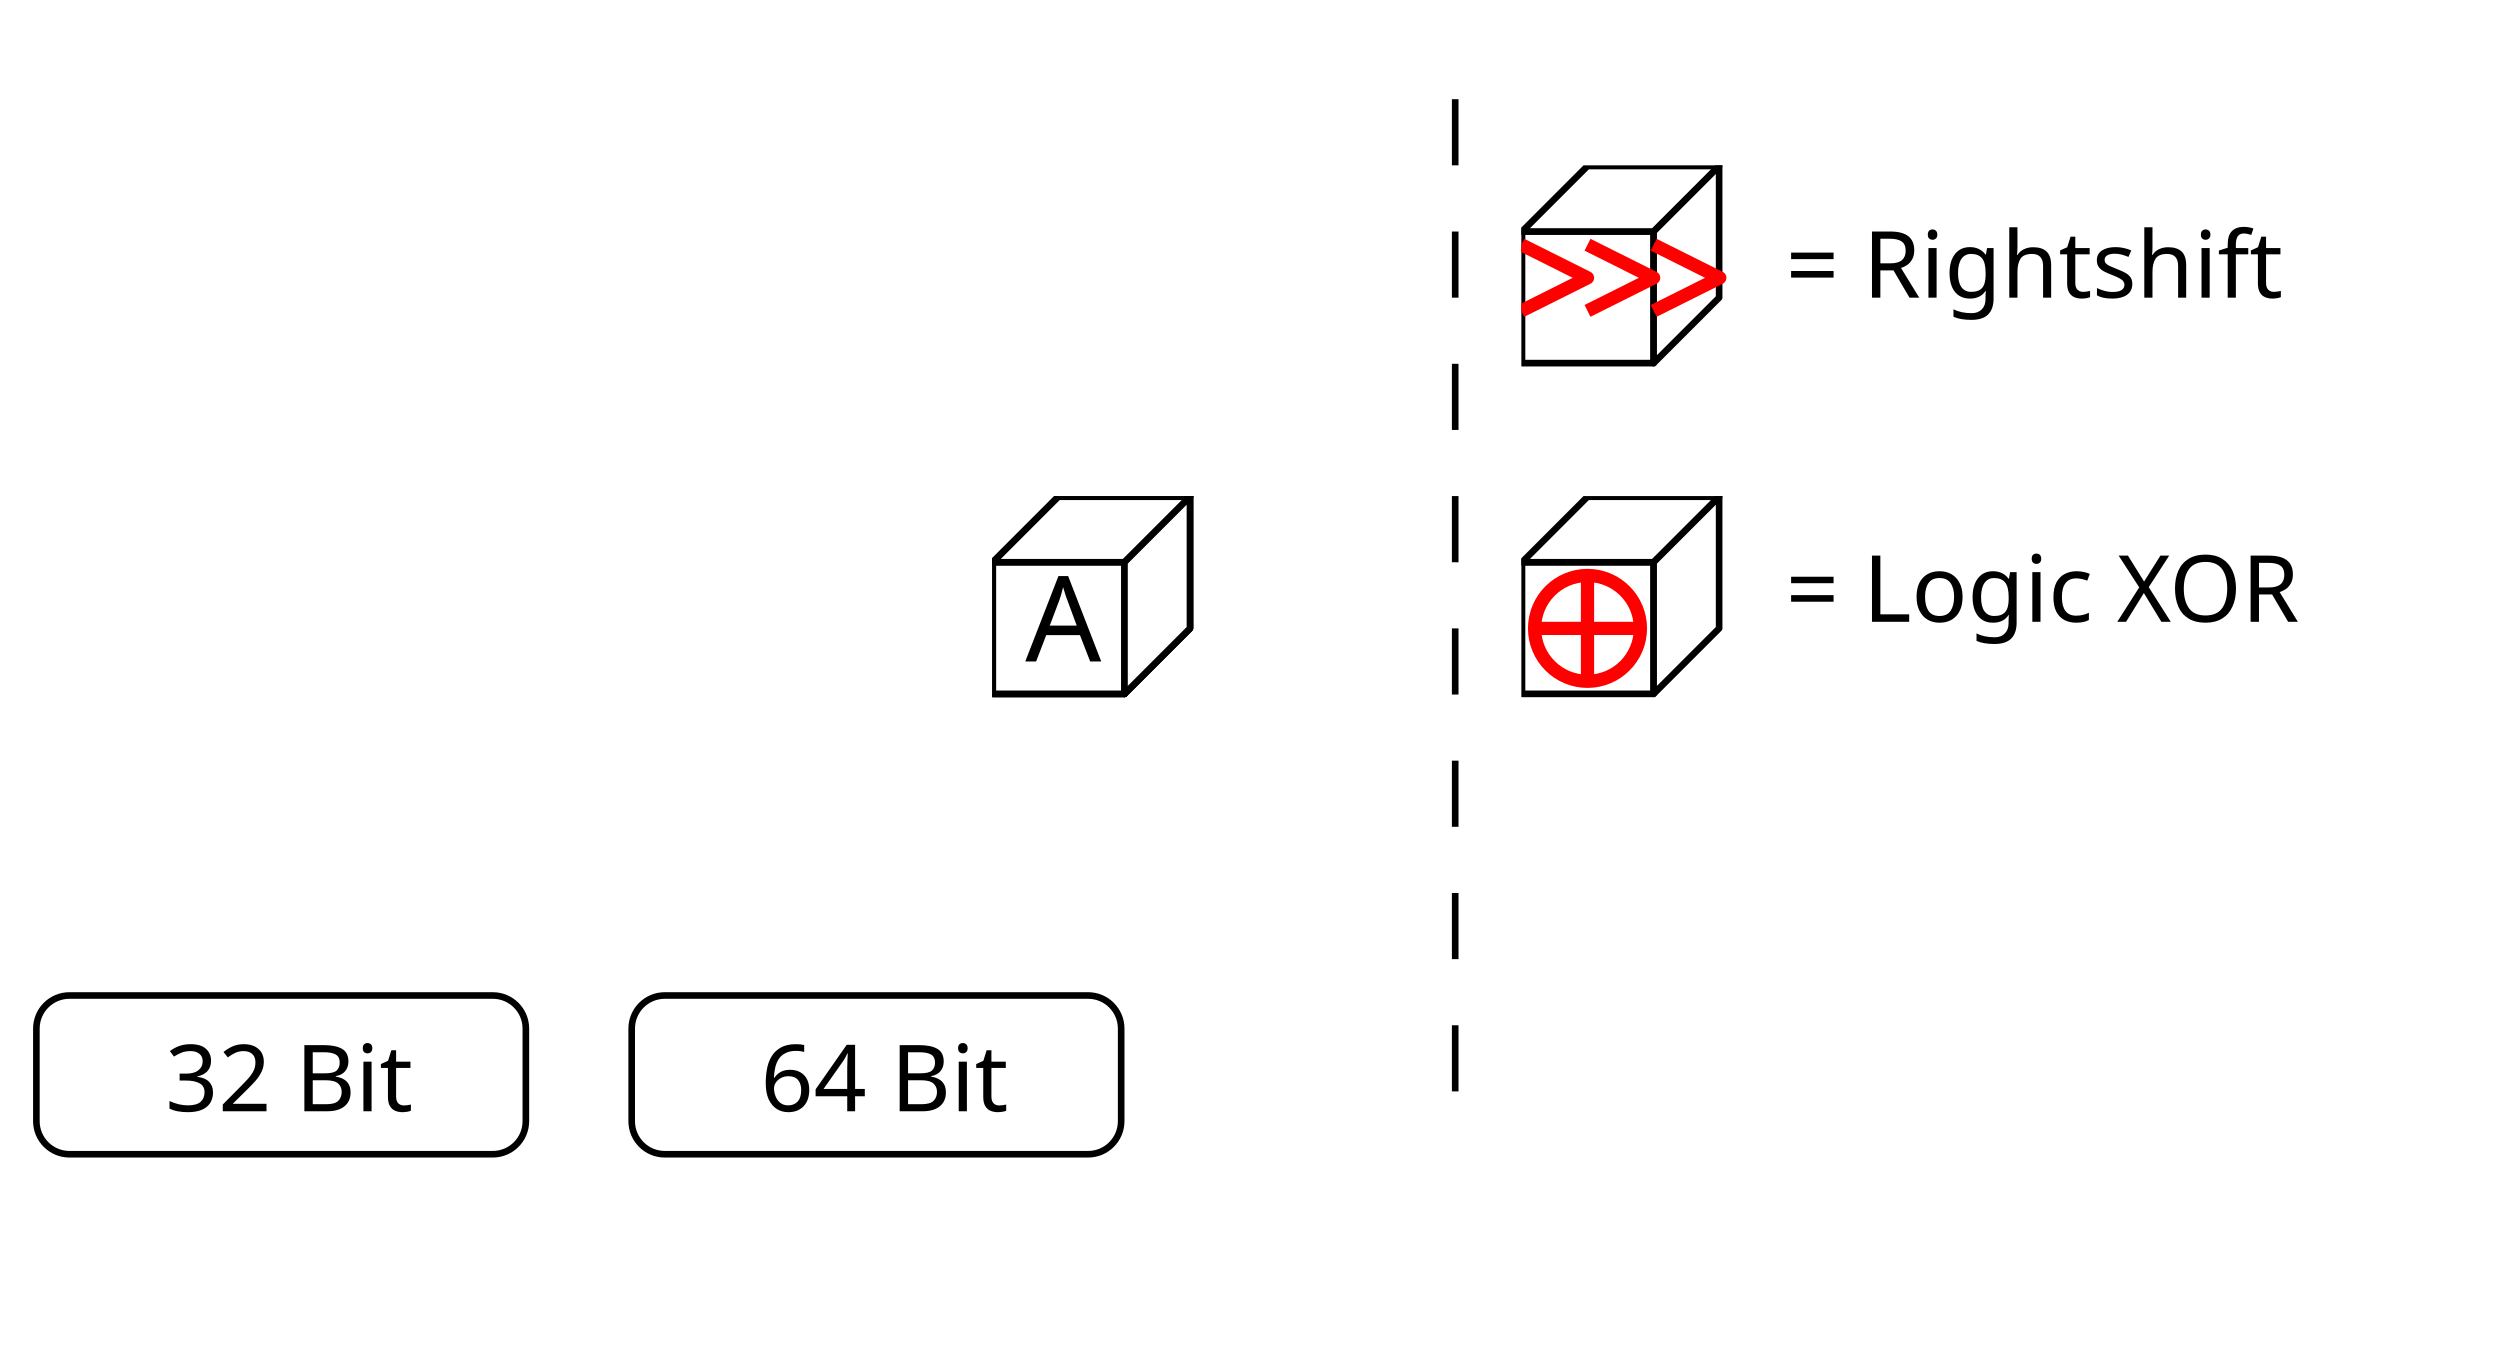
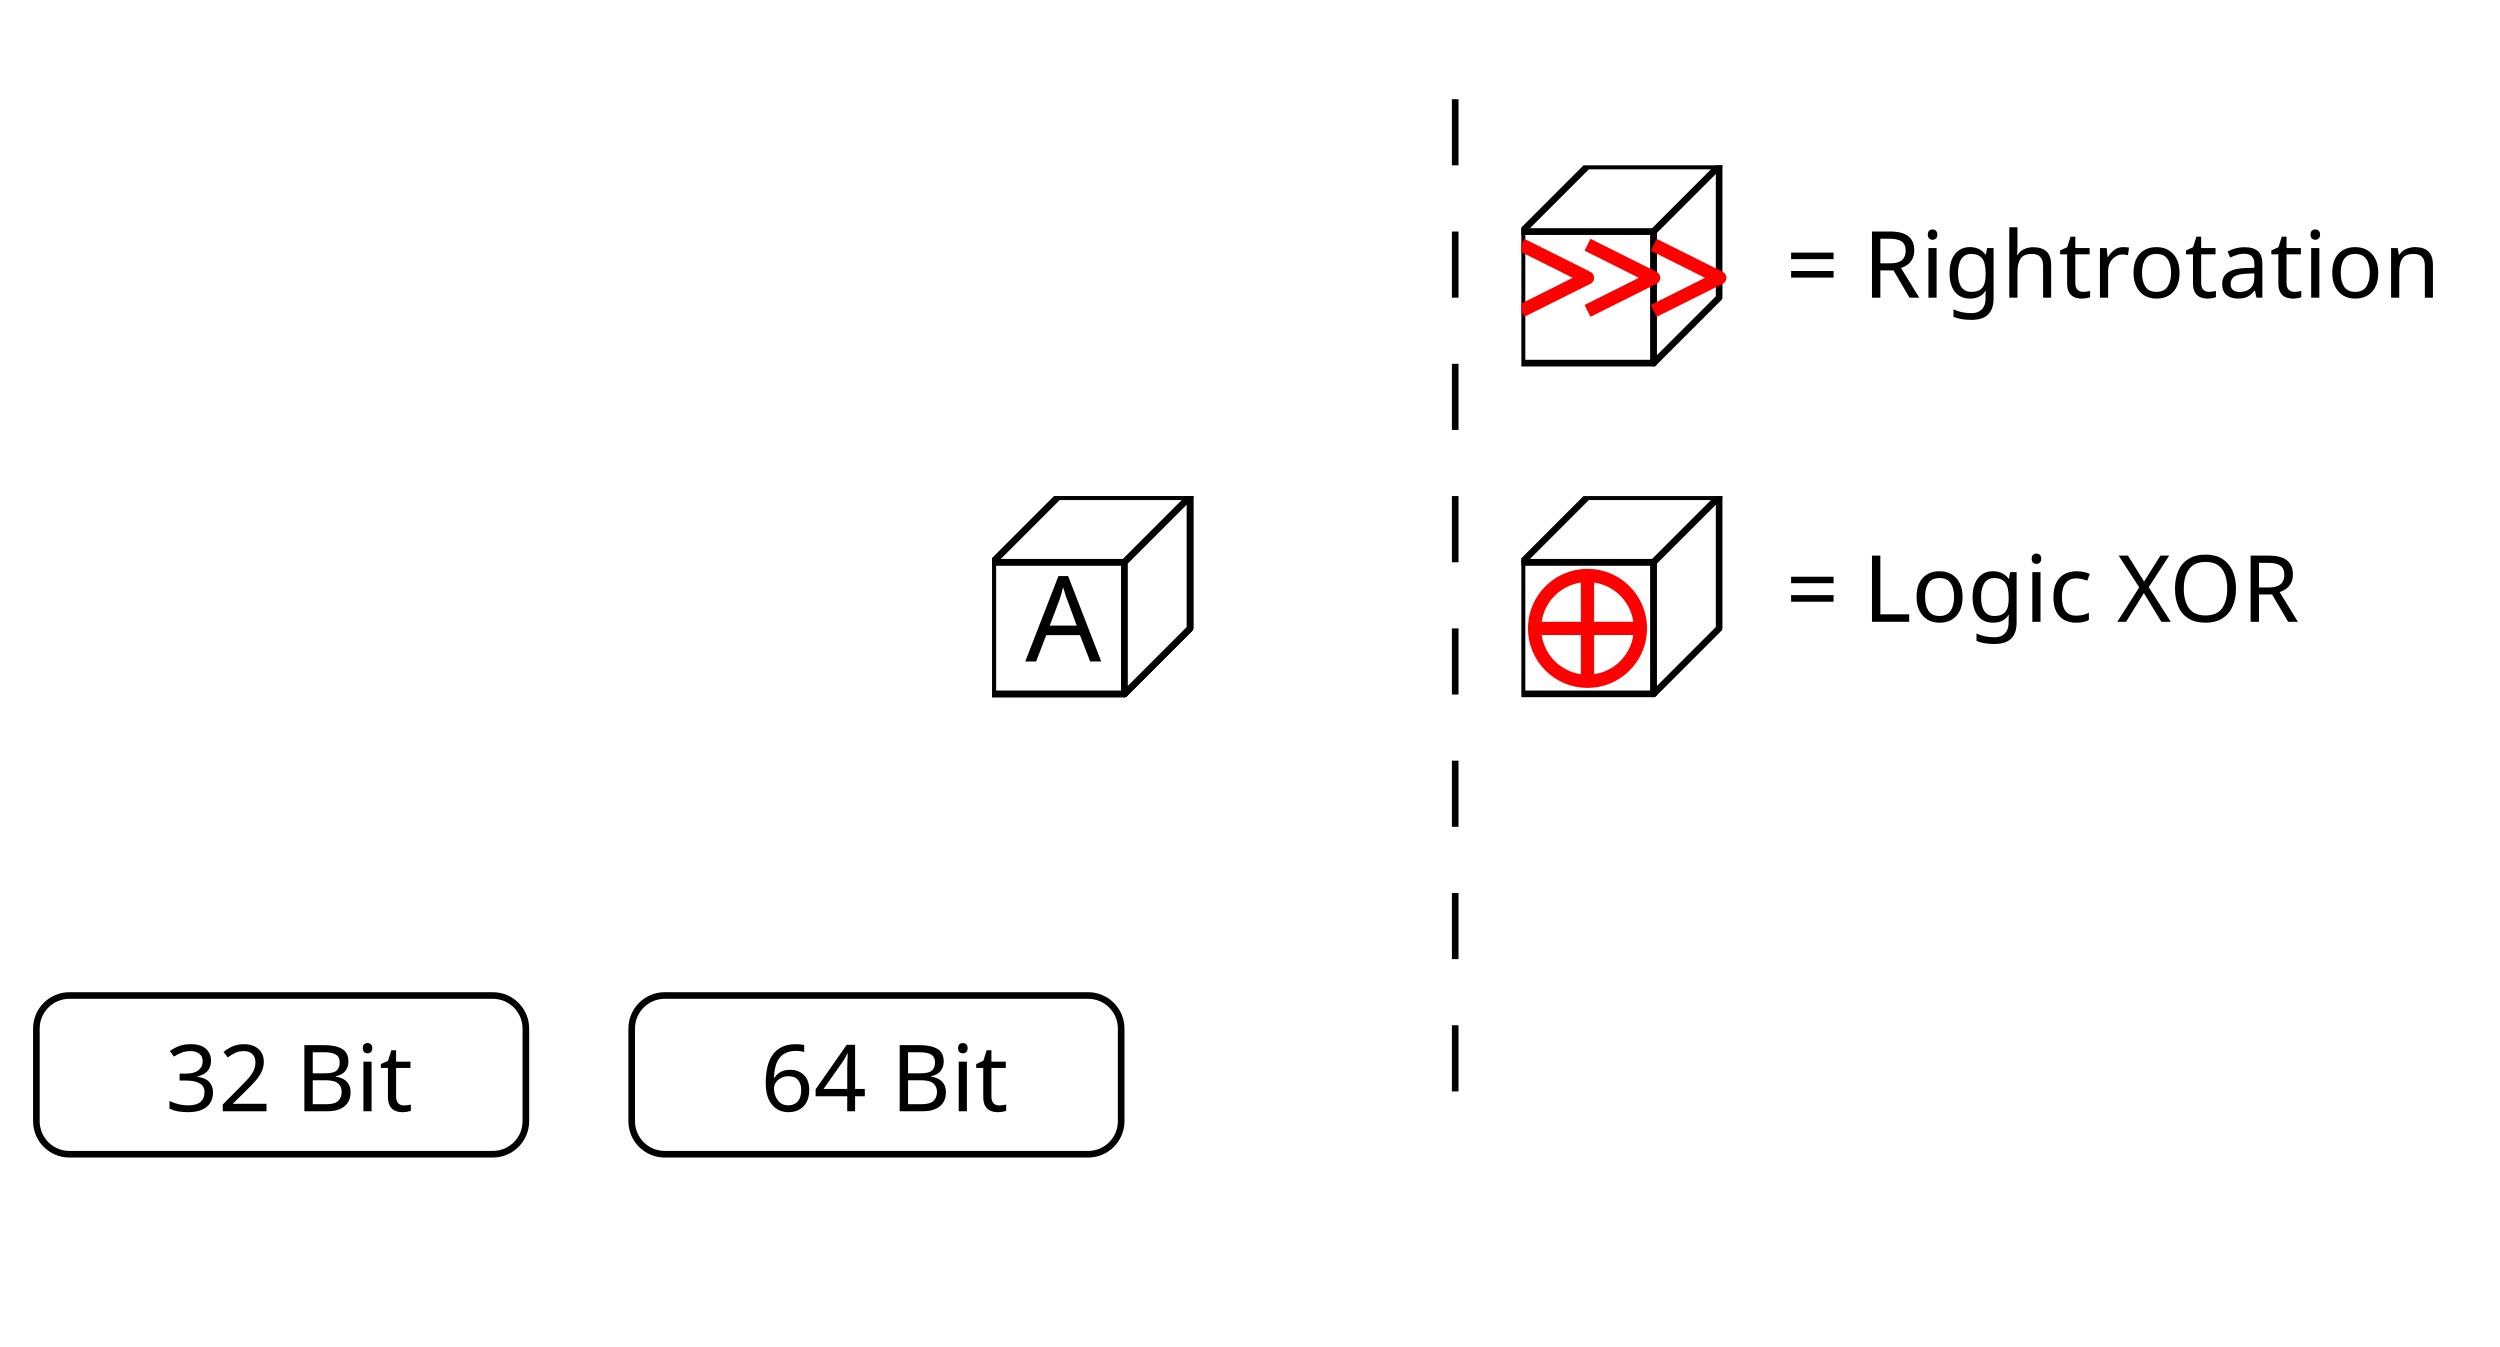
<svg xmlns="http://www.w3.org/2000/svg" xmlns:xlink="http://www.w3.org/1999/xlink" width="130mm" height="70mm" id="svg2">
  <defs id="defs4">
    <svg width="30" height="30" id="bit">
      <rect y="10" x="0.1" width="19.9" height="19.9" fill="white" stroke="black" />
      <polygon fill="white" stroke="black" points="0.1 10, 10 0.1, 29.9 0.1, 20 10" />
      <polygon fill="white" stroke="black" points="29.9 0.1, 29.9 20, 20 29.9, 20 10" />
    </svg>
    <svg width="30" height="30" id="a">
      <use xlink:href="#bit" x="0" y="0" />
      <text fill="black" x="5" y="25" style="font-size:18px;">
        A
       </text>
    </svg>
    <svg width="30" height="30" id="b">
      <use xlink:href="#bit" x="0" y="0" />
      <text fill="black" x="5" y="25" style="font-size:18px;">
        B
       </text>
    </svg>
    <svg width="30" height="30" id="c">
      <use xlink:href="#bit" x="0" y="0" />
      <text fill="black" x="5" y="25" style="font-size:18px;">
        C
       </text>
    </svg>
    <svg width="30" height="30" id="e">
      <use xlink:href="#bit" x="0" y="0" />
      <text fill="black" x="5" y="25" style="font-size:18px;">
        E
       </text>
    </svg>
    <svg width="30" height="30" id="h">
      <use xlink:href="#bit" x="0" y="0" />
      <text fill="black" x="3" y="25" style="font-size:14px;">
       Σ0
       </text>
    </svg>
    <svg width="30" height="30" id="k">
      <use xlink:href="#bit" x="0" y="0" />
      <text fill="black" x="5" y="25" style="font-size:18px;">
       k
       </text>
    </svg>
    <path id="arrow0" d="m 0 0 l 50 0 -4 -4 m 4 4 l -4 4" stroke="black" />
    <path id="arrow1" d="m 0 0 l 20 0 -4 -4 m 4 4 l -4 4" stroke="black" />
    <svg id="xor" width="30" height="30">
      <use xlink:href="#bit" x="0" y="0" />
      <circle cx="10" cy="20" r="8" stroke="red" stroke-width="2" />
      <path d="M 10 12 l 0 16 M 2 20 l 16 0" stroke="red" stroke-width="2" />
    </svg>
    <svg id="shift" width="30" height="30">
      <use xlink:href="#bit" x="0" y="0" />
      <path d="M 0 12 l 10 5 -10 5 m 10 -10 l 10 5 -10 5 m 10 -10 l 10 5 -10 5" stroke="red" stroke-width="2" />
    </svg>
  </defs>
  <g style="fill:none;fill-rule:evenodd;stroke:none;stroke-width:1px;stroke-linecap:butt;stroke-linejoin:round;stroke-opacity:1;font-family:'sans';" id="g2383 " transform="scale(1.3)">
    <rect x="0" y="0" width="640" height="500" fill="white" />
    <use xlink:href="#a" x="150" y="75" opacity="1">
      <set attributeName="opacity" to="1" begin="start.begin" />
      <animate attributeName="y" from="75" to="125" begin="bit01.end" fill="freeze" dur="1" id="bit02" />
      <animate attributeName="y" from="125" to="75" begin="xor01.end" fill="freeze" dur="1" id="bit04" />
      <set attributeName="opacity" to="0" begin="xor02.end" />
    </use>
    <use xlink:href="#a" x="150" y="75" opacity="1">
      <set attributeName="opacity" to="1" begin="start.begin" />
      <set attributeName="opacity" to="0" begin="xor02.end" />
    </use>
    <use xlink:href="#a" x="150" y="75" opacity="1">
      <set attributeName="opacity" to="1" begin="start.begin" />
      <animate attributeName="y" from="75" to="25" begin="start.begin" fill="freeze" dur="1" id="bit01" />
      <animate attributeName="y" from="25" to="75" begin="bit02.end+6" fill="freeze" dur="1" id="bit03" />
      <set attributeName="opacity" to="0" begin="xor02.end" />
    </use>
    <use xlink:href="#h" x="150" y="75" opacity="0">
      <set attributeName="opacity" to="0" begin="start.begin" />
      <set attributeName="x" to="150" begin="start.begin" />
      <set attributeName="opacity" to="1" begin="xor02.end" />
      <animate attributeName="x" from="150" to="-50" begin="xor02.end+1" fill="freeze" dur="1" id="sigma01" />
    </use>
    <use xlink:href="#shift" x="150" y="25" opacity="0">
      <set attributeName="opacity" to="1" dur="1" begin="bit02.end" />
    </use>
    <use xlink:href="#shift" x="150" y="75" opacity="0">
      <set attributeName="opacity" to="1" dur="1" begin="bit02.end+2" />
    </use>
    <use xlink:href="#shift" x="150" y="125" opacity="0">
      <set attributeName="opacity" to="1" dur="1" begin="bit02.end+4" />
    </use>
    <text fill="red" x="-180" y="50" style="font-size:10px;" opacity="0">
2
<set attributeName="x" to="180" begin="s32.click" />
      <set attributeName="x" to="-180" begin="s64.click" />
      <set attributeName="opacity" to="1" dur="1" begin="bit02.end" />
    </text>
    <text fill="red" x="-180" y="50" style="font-size:10px;" opacity="0">
28
<set attributeName="x" to="-180" begin="s32.click" />
      <set attributeName="x" to="180" begin="s64.click" />
      <set attributeName="opacity" to="1" dur="1" begin="bit02.end" />
    </text>
    <text fill="red" x="-180" y="100" style="font-size:10px;" opacity="0">
13
<set attributeName="x" to="180" begin="s32.click" />
      <set attributeName="x" to="-180" begin="s64.click" />
      <set attributeName="opacity" to="1" dur="1" begin="bit02.end+2" />
    </text>
    <text fill="red" x="-180" y="100" style="font-size:10px;" opacity="0">
34
<set attributeName="x" to="-180" begin="s32.click" />
      <set attributeName="x" to="180" begin="s64.click" />
      <set attributeName="opacity" to="1" dur="1" begin="bit02.end+2" />
    </text>
    <text fill="red" x="-180" y="150" style="font-size:10px;" opacity="0">
22
<set attributeName="x" to="180" begin="s32.click" />
      <set attributeName="x" to="-180" begin="s64.click" />
      <set attributeName="opacity" to="1" dur="1" begin="bit02.end+4" />
    </text>
    <text fill="red" x="-180" y="150" style="font-size:10px;" opacity="0">
39
<set attributeName="x" to="-180" begin="s32.click" />
      <set attributeName="x" to="180" begin="s64.click" />
      <set attributeName="opacity" to="1" dur="1" begin="bit02.end+4" />
    </text>
    <use xlink:href="#xor" x="150" y="75" opacity="0">
      <set attributeName="opacity" to="1" dur="1" begin="bit03.end" id="xor01" />
      <set attributeName="opacity" to="1" dur="1" begin="bit04.end" id="xor02" />
    </use>
    <path d="M 220 15 l 0 150" stroke="black" stroke-dasharray="10,10" />
    <use xlink:href="#shift" x="230" y="25" />
    <text fill="black" x="270" y="45" style="font-size:14px;">
- = Rightshift
+ = Rightrotation
</text>
    <use xlink:href="#xor" x="230" y="75" />
    <text fill="black" x="270" y="94" style="font-size:14px;">
= Logic XOR
</text>
    <svg x="0" y="0" width="1" height="1">
      <set attributeName="x" to="0" dur="1" id="start" begin="s32.click;s64.click" />
    </svg>
    <svg height="25" width="75" x="5" y="150" id="s32">
      <set attributeName="x" to="-100" begin="start.begin" />
      <set attributeName="x" to="5" begin="sigma01.end" />
      <rect height="24" width="74" x="0.5" y="0.5" rx="5" ry="5" stroke="black" fill="white" />
      <text fill="black" x="20" y="18" style="font-size:14px;">
32 Bit
</text>
    </svg>
    <svg height="25" width="75" x="95" y="150" id="s64">
      <set attributeName="x" to="-100" begin="start.begin" />
      <set attributeName="x" to="95" begin="sigma01.end" />
      <rect height="24" width="74" x="0.5" y="0.5" rx="5" ry="5" stroke="black" fill="white" />
      <text fill="black" x="20" y="18" style="font-size:14px;">
64 Bit
</text>
    </svg>
  </g>
</svg>
